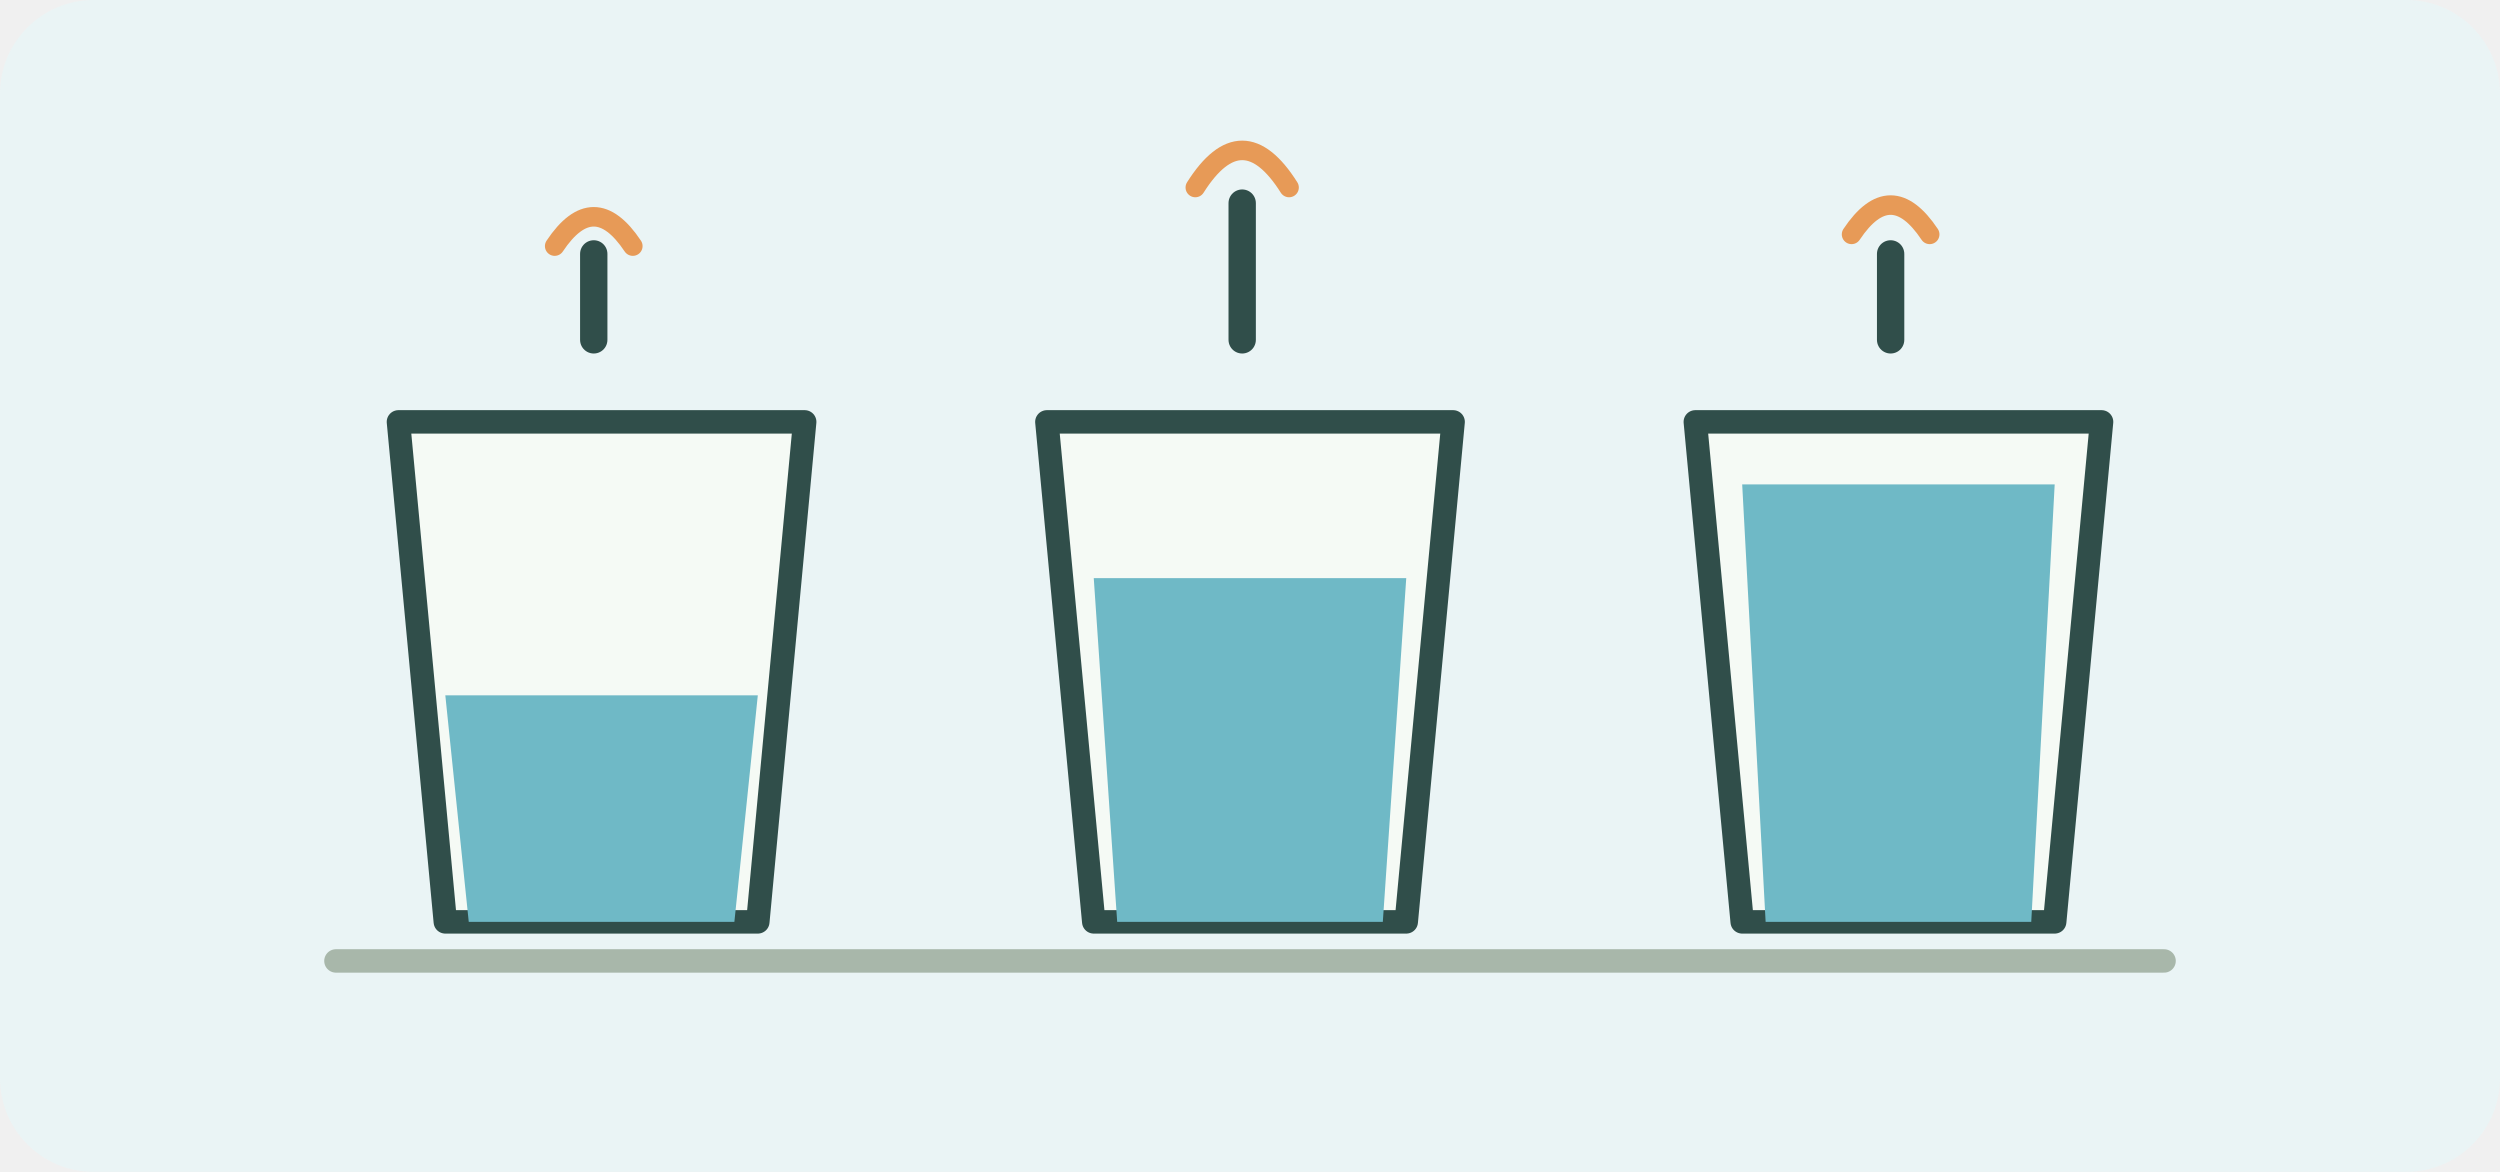
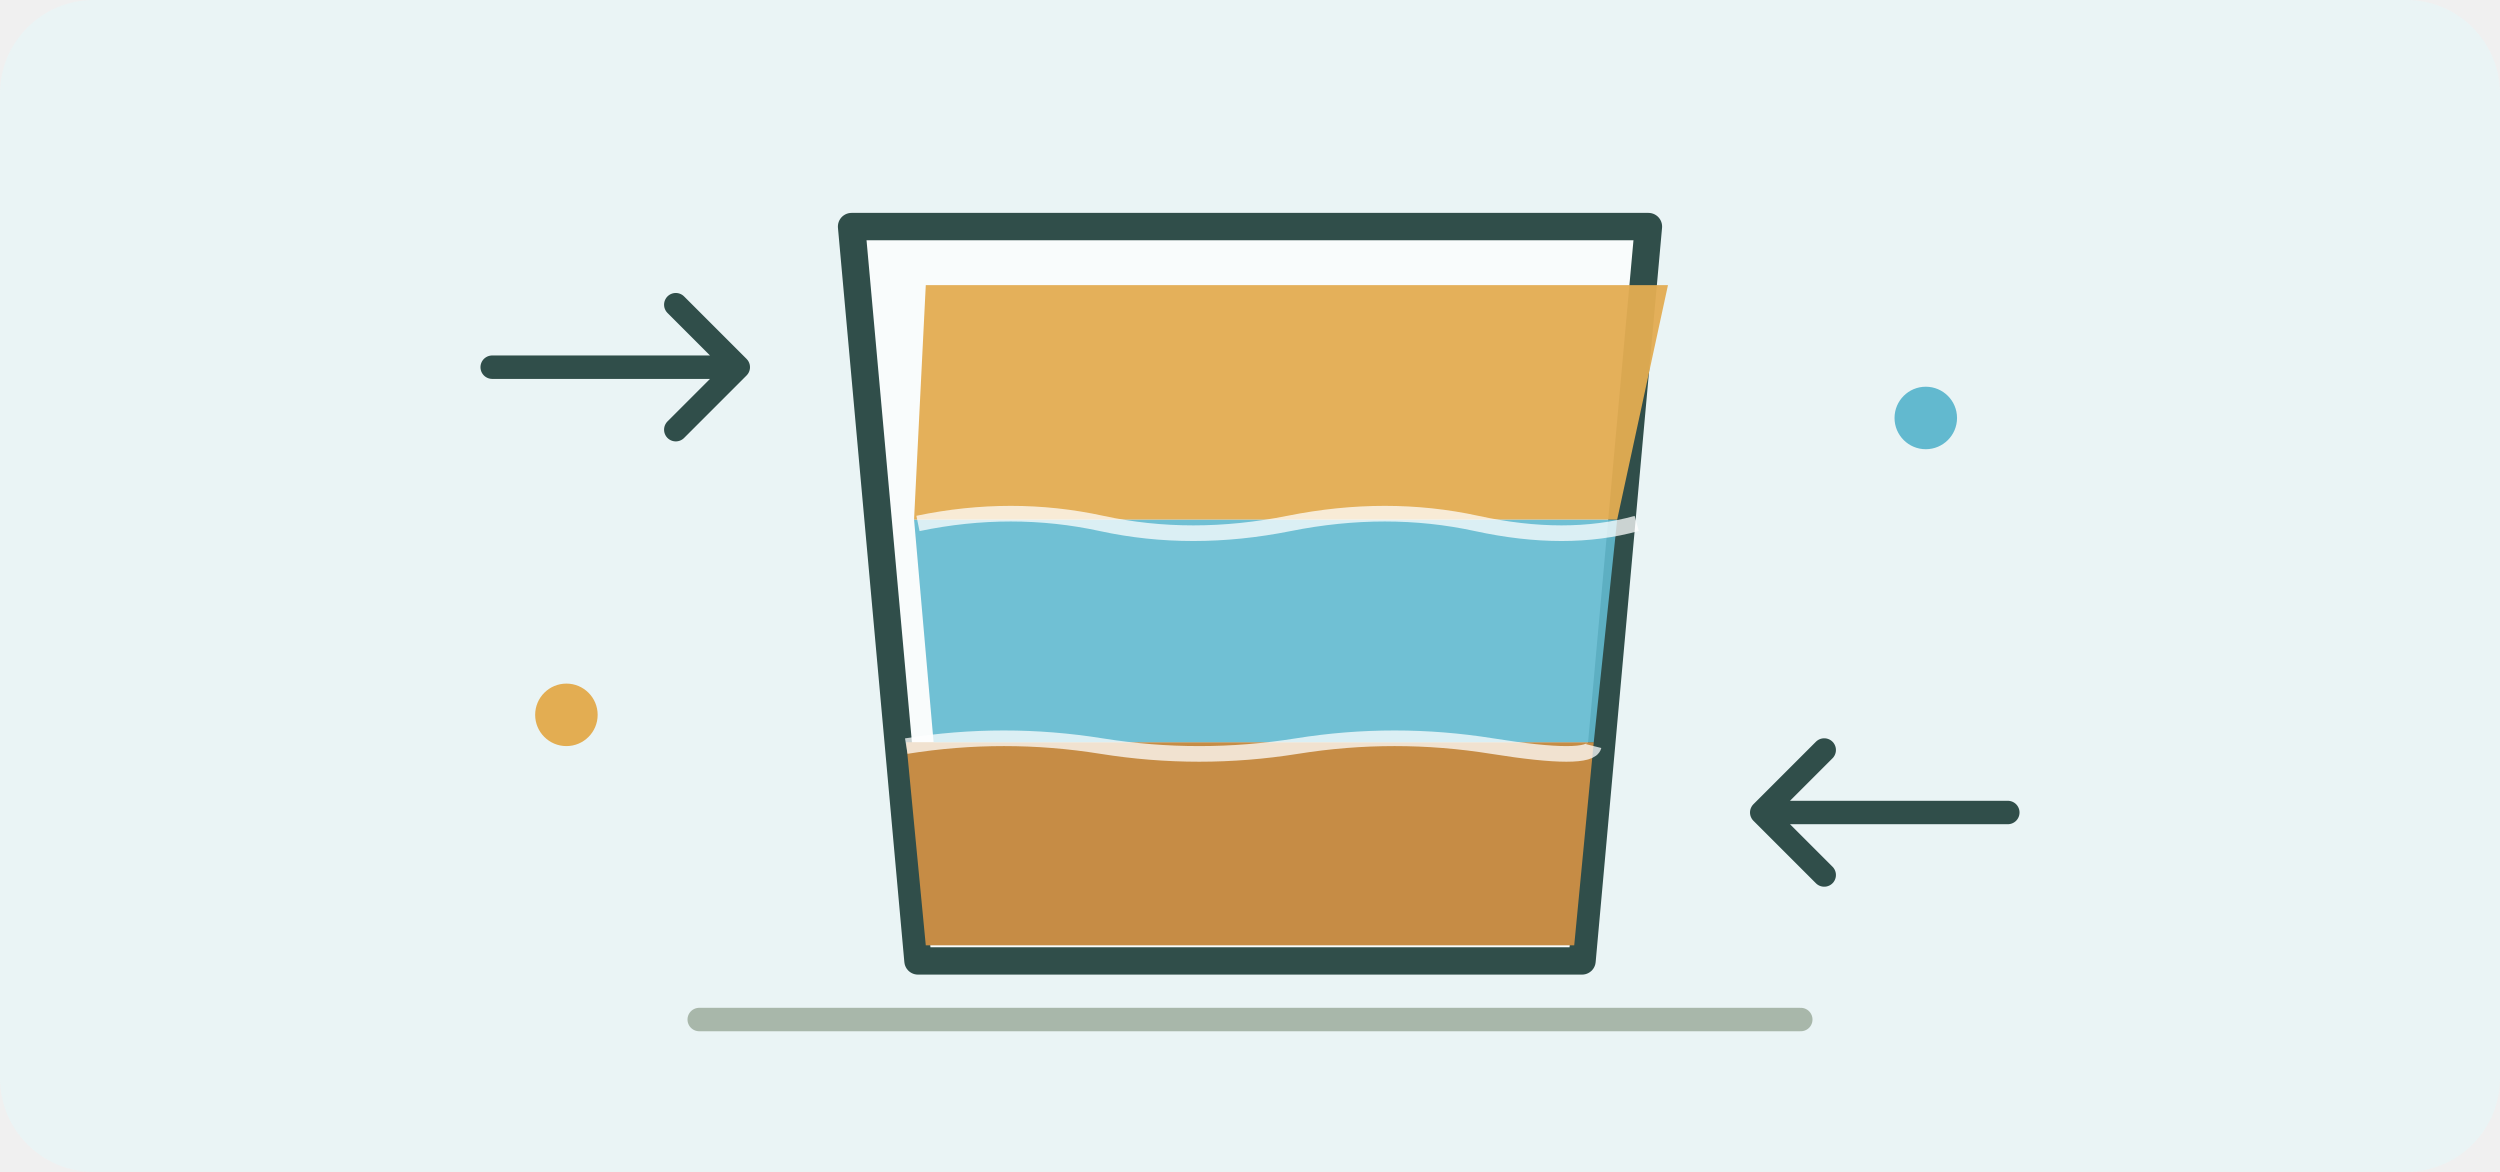
<svg xmlns="http://www.w3.org/2000/svg" viewBox="0 0 640 300">
  <rect width="640" height="300" rx="24" fill="#eaf4f5" />
-   <path d="M102 108h104l-12 128h-80zM268 108h104l-12 128h-80zM434 108h104l-12 128h-80z" fill="#f7fbf5" fill-opacity=".8" stroke="#304e4a" stroke-width="6" stroke-linejoin="round" />
-   <path d="M114 178h80l-6 58h-68z" fill="#6fb9c6" />
-   <path d="M280 148h80l-6 88h-68z" fill="#6fb9c6" />
-   <path d="M446 124h80l-6 112h-68z" fill="#6fb9c6" />
-   <path d="M152 87v-22M318 87V52M484 87V65" stroke="#304e4a" stroke-width="7" stroke-linecap="round" />
-   <path d="M142 63q10-15 20 0M306 48q12-19 24 0M474 60q10-15 20 0" fill="none" stroke="#e79a57" stroke-width="5" stroke-linecap="round" />
-   <path d="M86 246h468" stroke="#a8b7aa" stroke-width="6" stroke-linecap="round" />
+   <path d="M218 58h204l-17 188H235z" fill="#fff" fill-opacity=".72" stroke="#304e4a" stroke-width="7" stroke-linejoin="round" />
+   <path d="M232 190h176l-5 52H237z" fill="#c68c45" />
+   <path d="M234 133h180l-6 57H239z" fill="#62b9cf" fill-opacity=".9" />
+   <path d="M237 73h190l-13 60H234z" fill="#e3ad52" fill-opacity=".95" />
+   <path d="M235 134q24-5 47 0t48 0 48 0 41 0M232 191q25-4 50 0t50 0 50 0 26 0" fill="none" stroke="#fff" stroke-opacity=".75" stroke-width="4" />
+   <path d="M126 94h62m-15-16 16 16-16 16M514 208h-62m15-16-16 16 16 16" fill="none" stroke="#304e4a" stroke-width="6" stroke-linecap="round" stroke-linejoin="round" />
+   <circle cx="145" cy="183" r="8" fill="#e3ad52" />
+   <circle cx="493" cy="107" r="8" fill="#62b9cf" />
+   <path d="M179 261h282" stroke="#a8b7aa" stroke-width="6" stroke-linecap="round" />
</svg>
